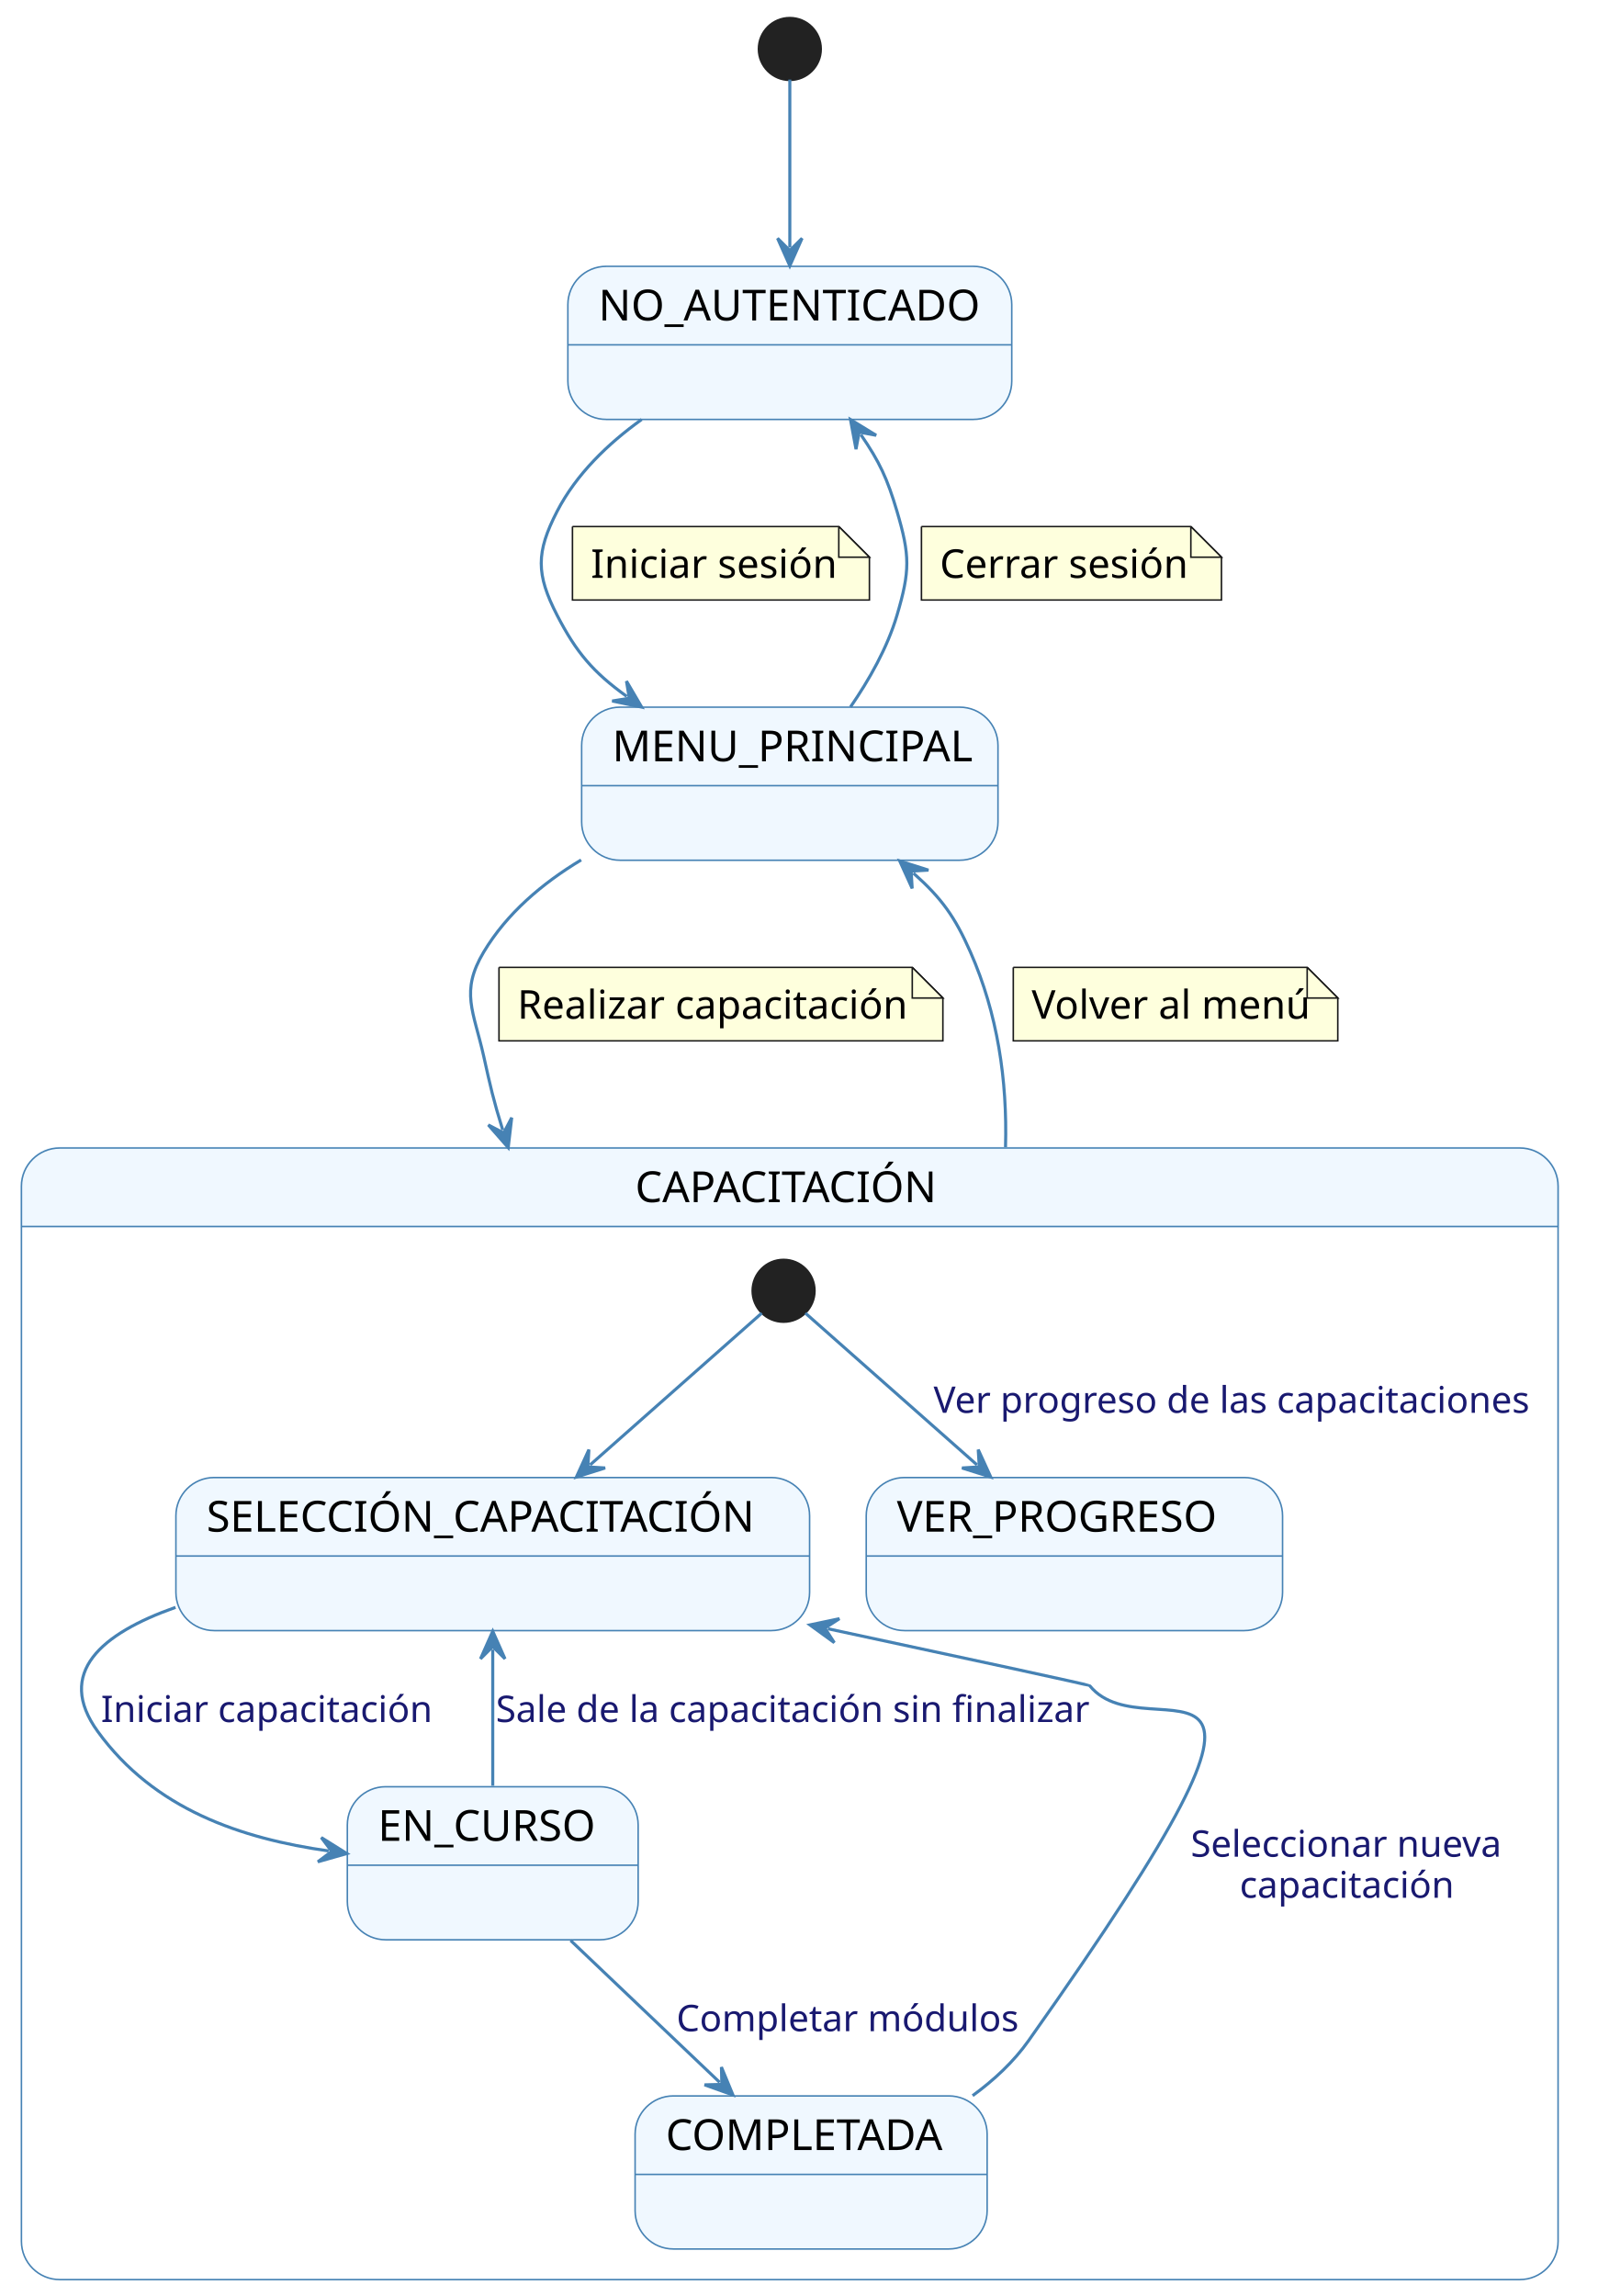
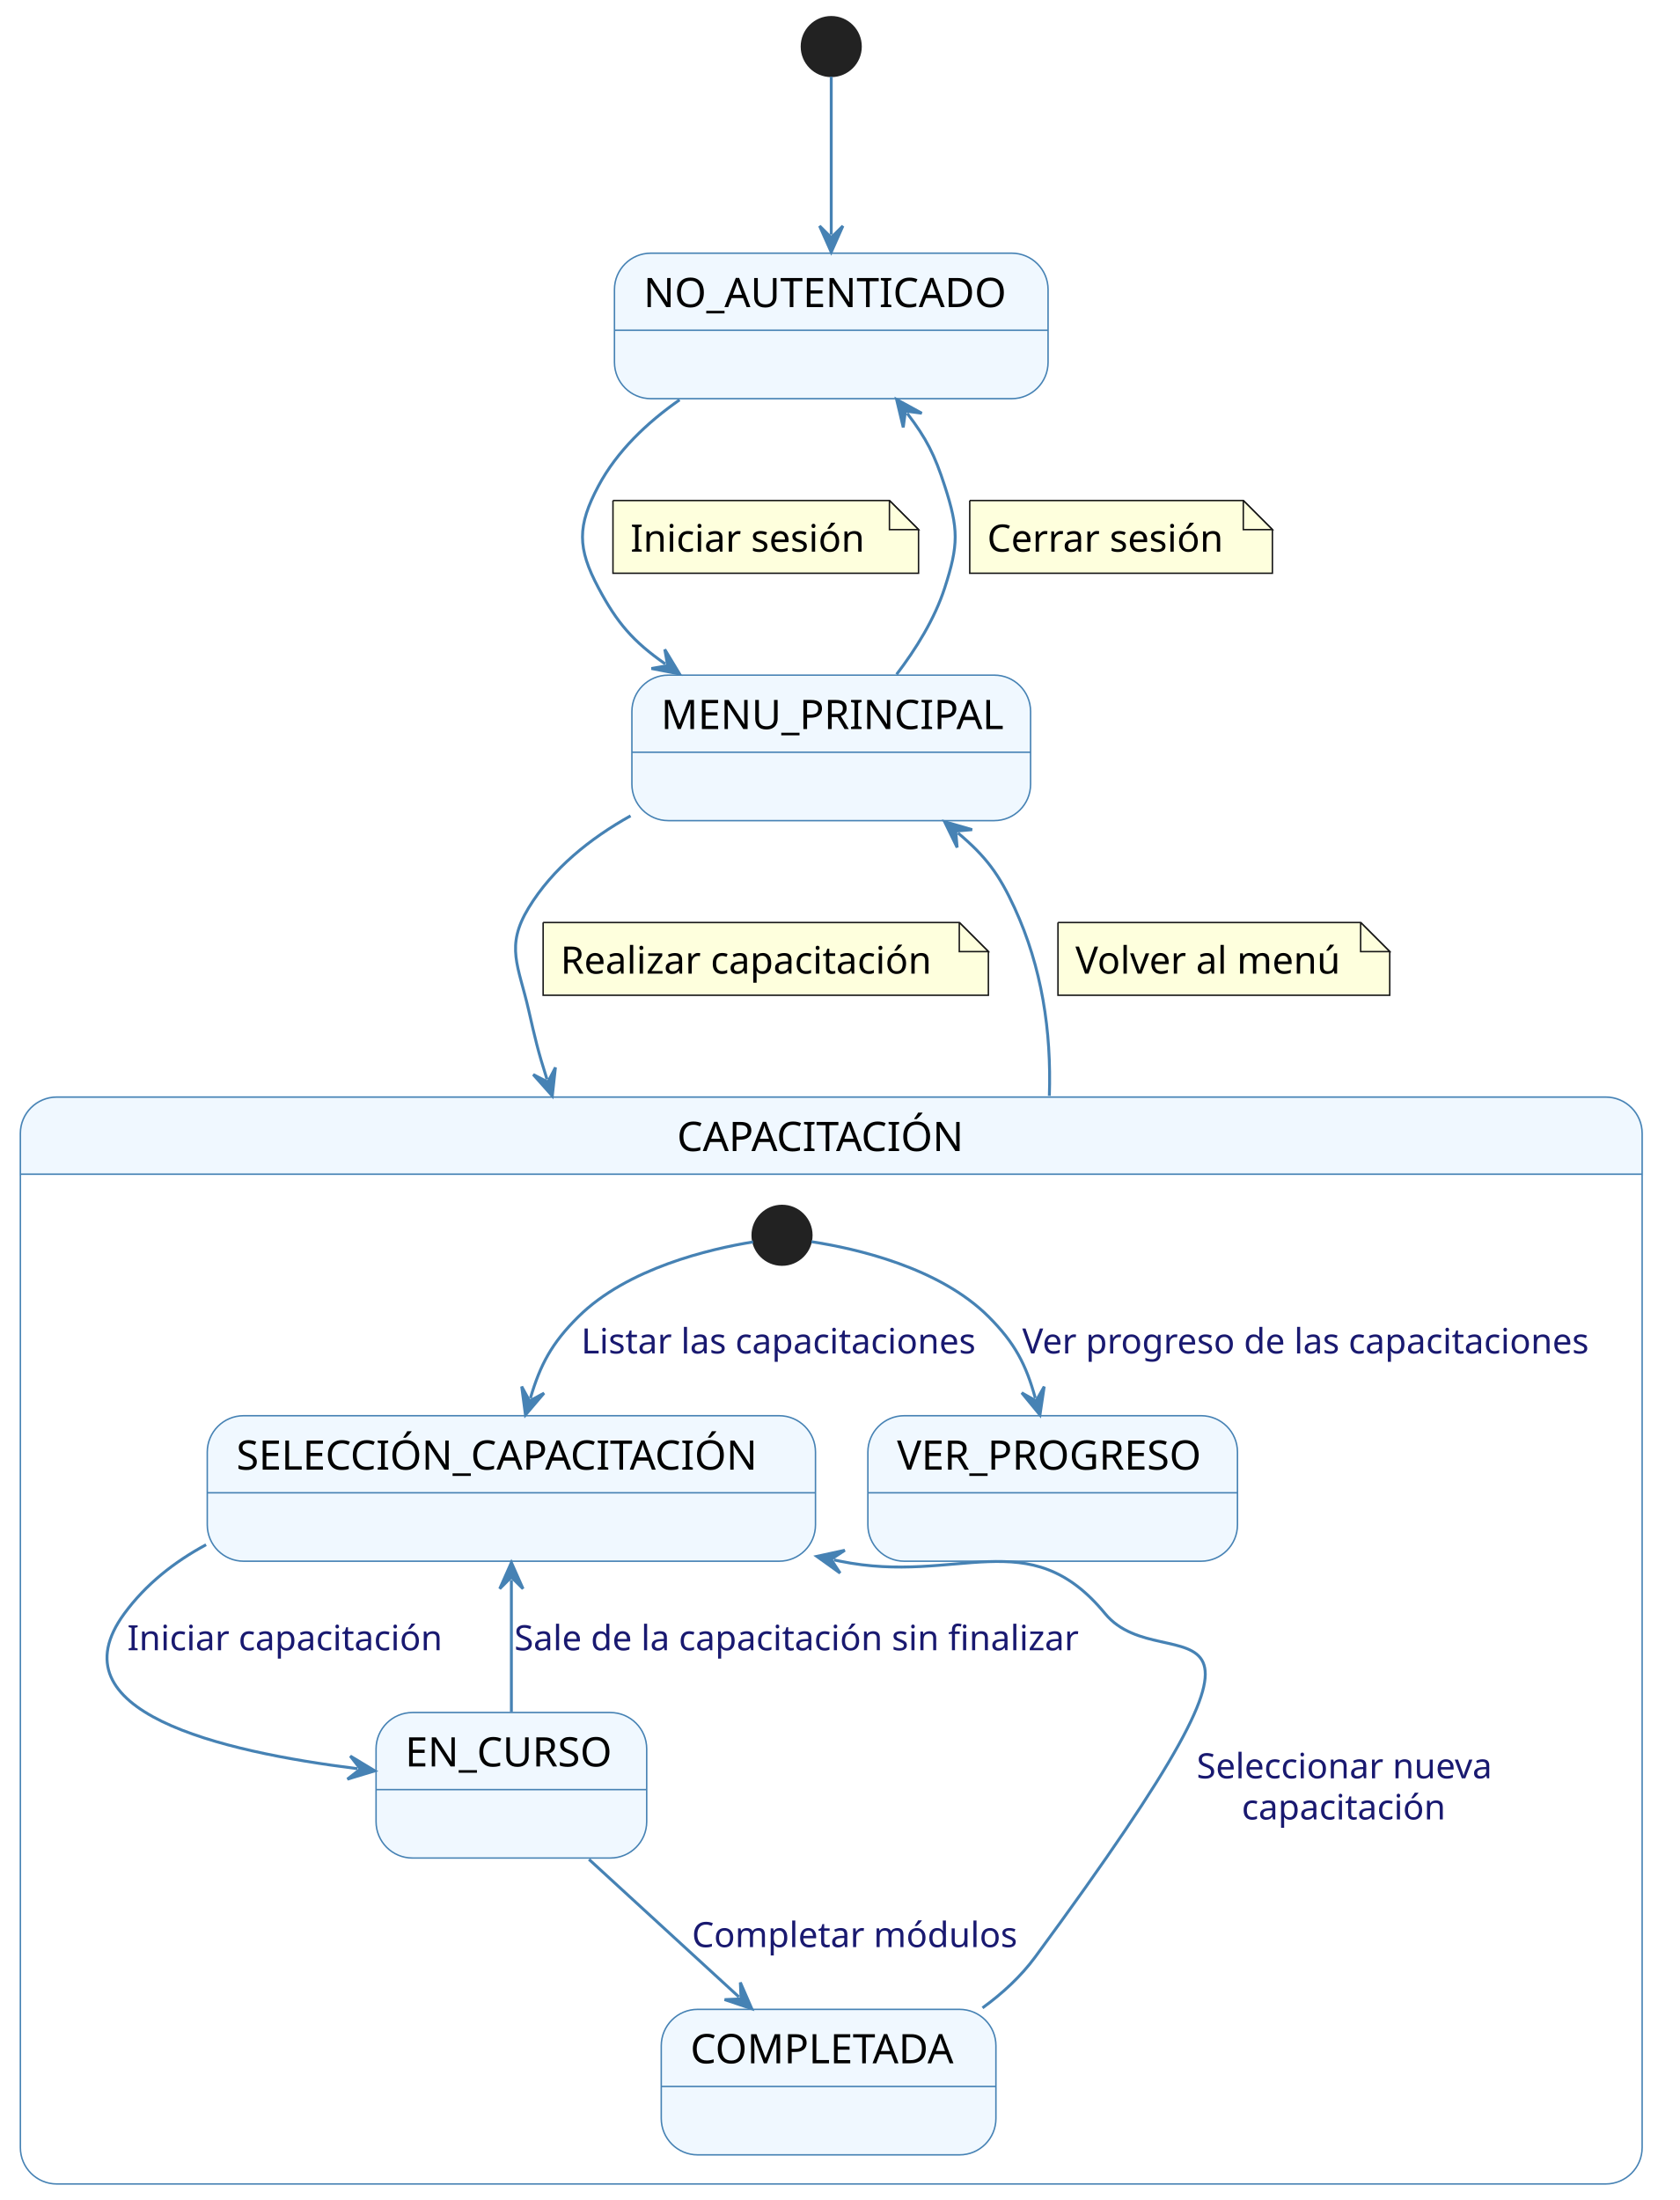
- <svg xmlns="http://www.w3.org/2000/svg" contentStyleType="text/css" height="750px" preserveAspectRatio="none" style="width:522px;height:750px;background:#FFFFFF;" version="1.1" viewBox="0 0 522 750" width="522px" zoomAndPan="magnify">
+ <svg xmlns="http://www.w3.org/2000/svg" contentStyleType="text/css" height="756px" preserveAspectRatio="none" style="width:577px;height:756px;background:#FFFFFF;" version="1.1" viewBox="0 0 577 756" width="577px" zoomAndPan="magnify">
  <defs />
  <g>
    <g id="NoAuth">
-       <rect fill="#F0F8FF" height="50" rx="12.5" ry="12.5" style="stroke:#4682B4;stroke-width:0.5;" width="145" x="185.5" y="87" />
-       <line style="stroke:#4682B4;stroke-width:0.5;" x1="185.5" x2="330.5" y1="112.641" y2="112.641" />
-       <text fill="#000000" font-family="sans-serif" font-size="14" lengthAdjust="spacing" textLength="125" x="195.5" y="104.674">NO_AUTENTICADO</text>
+       <rect fill="#F0F8FF" height="50" rx="12.5" ry="12.5" style="stroke:#4682B4;stroke-width:0.5;" width="149" x="211.14" y="87" />
+       <line style="stroke:#4682B4;stroke-width:0.5;" x1="211.14" x2="360.14" y1="113.488" y2="113.488" />
+       <text fill="#000000" font-family="sans-serif" font-size="14" lengthAdjust="spacing" textLength="129" x="221.14" y="105.535">NO_AUTENTICADO</text>
    </g>
    <g id="Menu">
-       <rect fill="#F0F8FF" height="50" rx="12.5" ry="12.5" style="stroke:#4682B4;stroke-width:0.5;" width="136" x="190" y="231" />
-       <line style="stroke:#4682B4;stroke-width:0.5;" x1="190" x2="326" y1="256.641" y2="256.641" />
-       <text fill="#000000" font-family="sans-serif" font-size="14" lengthAdjust="spacing" textLength="116" x="200" y="248.674">MENU_PRINCIPAL</text>
+       <rect fill="#F0F8FF" height="50" rx="12.5" ry="12.5" style="stroke:#4682B4;stroke-width:0.5;" width="137" x="217.13" y="232" />
+       <line style="stroke:#4682B4;stroke-width:0.5;" x1="217.13" x2="354.13" y1="258.488" y2="258.488" />
+       <text fill="#000000" font-family="sans-serif" font-size="14" lengthAdjust="spacing" textLength="117" x="227.13" y="250.535">MENU_PRINCIPAL</text>
    </g>
-     <path d="M19.5,375 L496.46,375 A12.5,12.5 0 0 1 508.96,387.5 L508.96,400.641 L7,400.641 L7,387.5 A12.5,12.5 0 0 1 19.5,375 " fill="#F0F8FF" style="stroke:#F0F8FF;stroke-width:1.0;" />
-     <rect fill="none" height="369.641" rx="12.5" ry="12.5" style="stroke:#4682B4;stroke-width:0.5;" width="501.96" x="7" y="375" />
-     <line style="stroke:#4682B4;stroke-width:0.5;" x1="7" x2="508.96" y1="400.641" y2="400.641" />
-     <text fill="#000000" font-family="sans-serif" font-size="14" lengthAdjust="spacing" textLength="101" x="207.48" y="392.674">CAPACITACIÓN</text>
+     <path d="M19.5,377 L551.77,377 A12.5,12.5 0 0 1 564.27,389.5 L564.27,403.488 L7,403.488 L7,389.5 A12.5,12.5 0 0 1 19.5,377 " fill="#F0F8FF" style="stroke:#F0F8FF;stroke-width:1.0;" />
+     <rect fill="none" height="373.488" rx="12.5" ry="12.5" style="stroke:#4682B4;stroke-width:0.5;" width="557.27" x="7" y="377" />
+     <line style="stroke:#4682B4;stroke-width:0.5;" x1="7" x2="564.27" y1="403.488" y2="403.488" />
+     <text fill="#000000" font-family="sans-serif" font-size="14" lengthAdjust="spacing" textLength="106" x="232.635" y="395.535">CAPACITACIÓN</text>
    <g id="Capacitacion.SeleccionCap">
-       <rect fill="#F0F8FF" height="50" rx="12.5" ry="12.5" style="stroke:#4682B4;stroke-width:0.5;" width="207" x="57.46" y="482.641" />
-       <line style="stroke:#4682B4;stroke-width:0.5;" x1="57.46" x2="264.46" y1="508.281" y2="508.281" />
-       <text fill="#000000" font-family="sans-serif" font-size="14" lengthAdjust="spacing" textLength="187" x="67.46" y="500.315">SELECCIÓN_CAPACITACIÓN</text>
+       <rect fill="#F0F8FF" height="50" rx="12.5" ry="12.5" style="stroke:#4682B4;stroke-width:0.5;" width="209" x="71.22" y="486.488" />
+       <line style="stroke:#4682B4;stroke-width:0.5;" x1="71.22" x2="280.22" y1="512.977" y2="512.977" />
+       <text fill="#000000" font-family="sans-serif" font-size="14" lengthAdjust="spacing" textLength="189" x="81.22" y="505.023">SELECCIÓN_CAPACITACIÓN</text>
    </g>
    <g id="Capacitacion.EnCurso">
-       <rect fill="#F0F8FF" height="50" rx="12.5" ry="12.5" style="stroke:#4682B4;stroke-width:0.5;" width="95" x="113.46" y="583.641" />
-       <line style="stroke:#4682B4;stroke-width:0.5;" x1="113.46" x2="208.46" y1="609.281" y2="609.281" />
-       <text fill="#000000" font-family="sans-serif" font-size="14" lengthAdjust="spacing" textLength="75" x="123.46" y="601.314">EN_CURSO</text>
+       <rect fill="#F0F8FF" height="50" rx="12.5" ry="12.5" style="stroke:#4682B4;stroke-width:0.5;" width="93" x="129.22" y="588.488" />
+       <line style="stroke:#4682B4;stroke-width:0.5;" x1="129.22" x2="222.22" y1="614.977" y2="614.977" />
+       <text fill="#000000" font-family="sans-serif" font-size="14" lengthAdjust="spacing" textLength="73" x="139.22" y="607.023">EN_CURSO</text>
    </g>
    <g id="Capacitacion.Completada">
-       <rect fill="#F0F8FF" height="50" rx="12.5" ry="12.5" style="stroke:#4682B4;stroke-width:0.5;" width="115" x="207.46" y="684.641" />
-       <line style="stroke:#4682B4;stroke-width:0.5;" x1="207.46" x2="322.46" y1="710.281" y2="710.281" />
-       <text fill="#000000" font-family="sans-serif" font-size="14" lengthAdjust="spacing" textLength="95" x="217.46" y="702.314">COMPLETADA</text>
+       <rect fill="#F0F8FF" height="50" rx="12.5" ry="12.5" style="stroke:#4682B4;stroke-width:0.5;" width="115" x="227.22" y="690.488" />
+       <line style="stroke:#4682B4;stroke-width:0.5;" x1="227.22" x2="342.22" y1="716.977" y2="716.977" />
+       <text fill="#000000" font-family="sans-serif" font-size="14" lengthAdjust="spacing" textLength="95" x="237.22" y="709.023">COMPLETADA</text>
    </g>
    <g id="Capacitacion.VerProg">
-       <rect fill="#F0F8FF" height="50" rx="12.5" ry="12.5" style="stroke:#4682B4;stroke-width:0.5;" width="136" x="282.96" y="482.641" />
-       <line style="stroke:#4682B4;stroke-width:0.5;" x1="282.96" x2="418.96" y1="508.281" y2="508.281" />
-       <text fill="#000000" font-family="sans-serif" font-size="14" lengthAdjust="spacing" textLength="116" x="292.96" y="500.315">VER_PROGRESO</text>
+       <rect fill="#F0F8FF" height="50" rx="12.5" ry="12.5" style="stroke:#4682B4;stroke-width:0.5;" width="127" x="298.22" y="486.488" />
+       <line style="stroke:#4682B4;stroke-width:0.5;" x1="298.22" x2="425.22" y1="512.977" y2="512.977" />
+       <text fill="#000000" font-family="sans-serif" font-size="14" lengthAdjust="spacing" textLength="107" x="308.22" y="505.023">VER_PROGRESO</text>
    </g>
-     <ellipse cx="255.96" cy="421.641" fill="#222222" rx="10" ry="10" style="stroke:#222222;stroke-width:1.0;" />
+     <ellipse cx="268.72" cy="424.488" fill="#222222" rx="10" ry="10" style="stroke:#222222;stroke-width:1.0;" />
    <g id="link_*start*Capacitacion_SeleccionCap">
-       <path d="M248.82,428.951 C236.13,440.171 213.545,460.147 192.775,478.507 " fill="none" id="*start*Capacitacion-to-SeleccionCap" style="stroke:#4682B4;stroke-width:1.0;" />
-       <polygon fill="#4682B4" points="188.28,482.481,197.672,479.517,192.026,479.169,192.374,473.523,188.28,482.481" style="stroke:#4682B4;stroke-width:1.0;" />
+       <path d="M258.78,426.768 C243.84,429.198 215.56,435.808 198.72,452.488 C189.56,461.558 185.647,468.973 182.256,480.473 " fill="none" id="*start*Capacitacion-to-SeleccionCap" style="stroke:#4682B4;stroke-width:1.0;" />
+       <polygon fill="#4682B4" points="180.56,486.228,186.942,478.727,181.974,481.432,179.268,476.464,180.56,486.228" style="stroke:#4682B4;stroke-width:1.0;" />
+       <text fill="#191970" font-family="sans-serif" font-size="12" lengthAdjust="spacing" textLength="139" x="199.72" y="465.09">Listar las capacitaciones</text>
    </g>
    <g id="link_*start*Capacitacion_VerProg">
-       <path d="M263.1,428.951 C275.79,440.171 298.375,460.147 319.145,478.507 " fill="none" id="*start*Capacitacion-to-VerProg" style="stroke:#4682B4;stroke-width:1.0;" />
-       <polygon fill="#4682B4" points="323.64,482.481,319.546,473.523,319.894,479.169,314.248,479.517,323.64,482.481" style="stroke:#4682B4;stroke-width:1.0;" />
-       <text fill="#191970" font-family="sans-serif" font-size="12" lengthAdjust="spacing" textLength="194" x="304.96" y="461.504">Ver progreso de las capacitaciones</text>
+       <path d="M278.84,426.698 C294.03,429.028 322.76,435.508 339.72,452.488 C348.78,461.558 352.571,468.945 355.751,480.445 " fill="none" id="*start*Capacitacion-to-VerProg" style="stroke:#4682B4;stroke-width:1.0;" />
+       <polygon fill="#4682B4" points="357.35,486.228,358.807,476.488,356.017,481.409,351.096,478.62,357.35,486.228" style="stroke:#4682B4;stroke-width:1.0;" />
+       <text fill="#191970" font-family="sans-serif" font-size="12" lengthAdjust="spacing" textLength="203" x="351.27" y="465.09">Ver progreso de las capacitaciones</text>
    </g>
    <g id="link_SeleccionCap_EnCurso">
-       <path d="M57.34,525.051 C33.15,533.581 18,546.421 31.96,565.641 C50.43,591.081 78.78,600.567 107.36,604.627 " fill="none" id="SeleccionCap-to-EnCurso" style="stroke:#4682B4;stroke-width:1.0;" />
-       <polygon fill="#4682B4" points="113.3,605.471,104.952,600.245,108.35,604.767,103.827,608.165,113.3,605.471" style="stroke:#4682B4;stroke-width:1.0;" />
-       <text fill="#191970" font-family="sans-serif" font-size="12" lengthAdjust="spacing" textLength="105" x="32.96" y="562.504">Iniciar capacitación</text>
+       <path d="M70.81,530.818 C59.88,536.718 50.09,544.428 42.72,554.488 C18,588.218 75.306,601.844 122.846,607.784 " fill="none" id="SeleccionCap-to-EnCurso" style="stroke:#4682B4;stroke-width:1.0;" />
+       <polygon fill="#4682B4" points="128.8,608.528,120.365,603.443,123.839,607.908,119.374,611.382,128.8,608.528" style="stroke:#4682B4;stroke-width:1.0;" />
+       <text fill="#191970" font-family="sans-serif" font-size="12" lengthAdjust="spacing" textLength="109" x="43.72" y="567.09">Iniciar capacitación</text>
    </g>
    <g id="link_EnCurso_Completada">
-       <path d="M186.4,633.861 C202.52,649.201 218.934,664.834 235.074,680.194 " fill="none" id="EnCurso-to-Completada" style="stroke:#4682B4;stroke-width:1.0;" />
-       <polygon fill="#4682B4" points="239.42,684.331,235.658,675.229,235.798,680.884,230.143,681.024,239.42,684.331" style="stroke:#4682B4;stroke-width:1.0;" />
-       <text fill="#191970" font-family="sans-serif" font-size="12" lengthAdjust="spacing" textLength="110" x="220.96" y="663.504">Completar módulos</text>
+       <path d="M202.39,638.948 C219.4,654.558 236.949,670.662 253.909,686.222 " fill="none" id="EnCurso-to-Completada" style="stroke:#4682B4;stroke-width:1.0;" />
+       <polygon fill="#4682B4" points="258.33,690.278,254.402,681.246,254.646,686.898,248.994,687.141,258.33,690.278" style="stroke:#4682B4;stroke-width:1.0;" />
+       <text fill="#191970" font-family="sans-serif" font-size="12" lengthAdjust="spacing" textLength="113" x="237.75" y="669.09">Completar módulos</text>
    </g>
    <g id="link_EnCurso_SeleccionCap">
-       <path d="M160.96,583.331 C160.96,567.971 160.96,554.201 160.96,538.861 " fill="none" id="EnCurso-to-SeleccionCap" style="stroke:#4682B4;stroke-width:1.0;" />
-       <polygon fill="#4682B4" points="160.96,532.861,156.96,541.861,160.96,537.861,164.96,541.861,160.96,532.861" style="stroke:#4682B4;stroke-width:1.0;" />
-       <text fill="#191970" font-family="sans-serif" font-size="12" lengthAdjust="spacing" textLength="192" x="161.96" y="562.504">Sale de la capacitación sin finalizar</text>
+       <path d="M175.72,588.278 C175.72,572.718 175.72,558.558 175.72,542.948 " fill="none" id="EnCurso-to-SeleccionCap" style="stroke:#4682B4;stroke-width:1.0;" />
+       <polygon fill="#4682B4" points="175.72,536.948,171.72,545.948,175.72,541.948,179.72,545.948,175.72,536.948" style="stroke:#4682B4;stroke-width:1.0;" />
+       <text fill="#191970" font-family="sans-serif" font-size="12" lengthAdjust="spacing" textLength="201" x="176.72" y="567.09">Sale de la capacitación sin finalizar</text>
    </g>
    <g id="link_Completada_SeleccionCap">
-       <path d="M317.71,684.561 C324.67,679.481 331.08,673.541 335.96,666.641 C439.91,519.811 375.18,574.441 355.96,550.641 C355.75,550.381 316.957,542.008 270.437,532.038 " fill="none" id="Completada-to-SeleccionCap" style="stroke:#4682B4;stroke-width:1.0;" />
-       <polygon fill="#4682B4" points="264.57,530.781,272.532,536.578,269.459,531.828,274.208,528.755,264.57,530.781" style="stroke:#4682B4;stroke-width:1.0;" />
-       <text fill="#191970" font-family="sans-serif" font-size="12" lengthAdjust="spacing" textLength="101" x="388.96" y="606.504">Seleccionar nueva</text>
-       <text fill="#191970" font-family="sans-serif" font-size="12" lengthAdjust="spacing" textLength="69" x="404.96" y="619.91">capacitación</text>
+       <path d="M337.61,689.988 C344.47,684.998 350.8,679.178 355.72,672.488 C456.92,534.808 400.31,579.548 379.72,554.488 C353.55,522.628 329.11,544.768 288.72,536.488 C286.07,535.948 289.256,536.602 286.546,536.043 " fill="none" id="Completada-to-SeleccionCap" style="stroke:#4682B4;stroke-width:1.0;" />
+       <polygon fill="#4682B4" points="280.67,534.828,288.674,540.567,285.567,535.84,290.293,532.732,280.67,534.828" style="stroke:#4682B4;stroke-width:1.0;" />
+       <text fill="#191970" font-family="sans-serif" font-size="12" lengthAdjust="spacing" textLength="102" x="411.19" y="611.09">Seleccionar nueva</text>
+       <text fill="#191970" font-family="sans-serif" font-size="12" lengthAdjust="spacing" textLength="71" x="426.69" y="625.223">capacitación</text>
    </g>
-     <ellipse cx="258" cy="16" fill="#222222" rx="10" ry="10" style="stroke:#222222;stroke-width:1.0;" />
+     <ellipse cx="285.63" cy="16" fill="#222222" rx="10" ry="10" style="stroke:#222222;stroke-width:1.0;" />
    <g id="link_*start*_NoAuth">
-       <path d="M258,26.01 C258,39.89 258,60.97 258,80.84 " fill="none" id="*start*-to-NoAuth" style="stroke:#4682B4;stroke-width:1.0;" />
-       <polygon fill="#4682B4" points="258,86.84,262,77.84,258,81.84,254,77.84,258,86.84" style="stroke:#4682B4;stroke-width:1.0;" />
+       <path d="M285.63,26.36 C285.63,40.29 285.63,60.96 285.63,80.65 " fill="none" id="*start*-to-NoAuth" style="stroke:#4682B4;stroke-width:1.0;" />
+       <polygon fill="#4682B4" points="285.63,86.65,289.63,77.65,285.63,81.65,281.63,77.65,285.63,86.65" style="stroke:#4682B4;stroke-width:1.0;" />
    </g>
    <g id="link_NoAuth_Menu">
-       <path d="M209.62,137.01 C198.56,144.95 188.24,154.92 182,167 C175.07,180.43 175.07,187.57 182,201 C188.24,213.08 193.686,219.551 204.746,227.491 " fill="none" id="NoAuth-to-Menu" style="stroke:#4682B4;stroke-width:1.0;" />
-       <polygon fill="#4682B4" points="209.62,230.99,204.642,222.492,205.558,228.074,199.976,228.991,209.62,230.99" style="stroke:#4682B4;stroke-width:1.0;" />
-       <path d="M187,172 L187,196 L284,196 L284,182 L274,172 L187,172 " fill="#FEFFDD" style="stroke:#181818;stroke-width:0.5;" />
-       <path d="M274,172 L274,182 L284,182 L274,172 " fill="#FEFFDD" style="stroke:#181818;stroke-width:0.5;" />
-       <text fill="#000000" font-family="sans-serif" font-size="13" lengthAdjust="spacing" textLength="76" x="193" y="188.769">Iniciar sesión</text>
+       <path d="M233.52,137.4 C222.35,145.21 212.01,155.02 205.63,167 C198.33,180.74 198.33,188.27 205.63,202 C212.01,213.99 217.433,220.352 228.603,228.162 " fill="none" id="NoAuth-to-Menu" style="stroke:#4682B4;stroke-width:1.0;" />
+       <polygon fill="#4682B4" points="233.52,231.6,228.436,223.165,229.422,228.735,223.852,229.721,233.52,231.6" style="stroke:#4682B4;stroke-width:1.0;" />
+       <path d="M210.63,172 L210.63,197 L315.63,197 L315.63,182 L305.63,172 L210.63,172 " fill="#FEFFDD" style="stroke:#181818;stroke-width:0.5;" />
+       <path d="M305.63,172 L305.63,182 L315.63,182 L305.63,172 " fill="#FEFFDD" style="stroke:#181818;stroke-width:0.5;" />
+       <text fill="#000000" font-family="sans-serif" font-size="13" lengthAdjust="spacing" textLength="84" x="216.63" y="189.568">Iniciar sesión</text>
    </g>
    <g id="link_Menu_NoAuth">
-       <path d="M277.81,230.95 C283.92,222.08 289.86,211.61 293,201 C297.29,186.51 297.29,181.49 293,167 C289.86,156.39 287.324,150.861 281.214,141.991 " fill="none" id="Menu-to-NoAuth" style="stroke:#4682B4;stroke-width:1.0;" />
-       <polygon fill="#4682B4" points="277.81,137.05,279.621,146.731,280.646,141.168,286.21,142.193,277.81,137.05" style="stroke:#4682B4;stroke-width:1.0;" />
-       <path d="M301,172 L301,196 L399,196 L399,182 L389,172 L301,172 " fill="#FEFFDD" style="stroke:#181818;stroke-width:0.5;" />
-       <path d="M389,172 L389,182 L399,182 L389,172 " fill="#FEFFDD" style="stroke:#181818;stroke-width:0.5;" />
-       <text fill="#000000" font-family="sans-serif" font-size="13" lengthAdjust="spacing" textLength="77" x="307" y="188.769">Cerrar sesión</text>
+       <path d="M308.09,231.74 C314.75,223.01 321.18,212.68 324.63,202 C329.42,187.2 329.42,181.8 324.63,167 C321.18,156.33 318.392,150.758 311.732,142.038 " fill="none" id="Menu-to-NoAuth" style="stroke:#4682B4;stroke-width:1.0;" />
+       <polygon fill="#4682B4" points="308.09,137.27,310.374,146.85,311.125,141.244,316.732,141.995,308.09,137.27" style="stroke:#4682B4;stroke-width:1.0;" />
+       <path d="M333.22,172 L333.22,197 L437.22,197 L437.22,182 L427.22,172 L333.22,172 " fill="#FEFFDD" style="stroke:#181818;stroke-width:0.5;" />
+       <path d="M427.22,172 L427.22,182 L437.22,182 L427.22,172 " fill="#FEFFDD" style="stroke:#181818;stroke-width:0.5;" />
+       <text fill="#000000" font-family="sans-serif" font-size="13" lengthAdjust="spacing" textLength="83" x="339.22" y="189.568">Cerrar sesión</text>
    </g>
    <g id="link_Menu_Capacitacion">
-       <path d="M189.83,280.91 C177.15,288.53 165.53,298.38 158,311 C150.26,323.98 154.72,330.25 158,345 C160.2,354.91 161.129,359.171 164.228,369.141 " fill="none" id="Menu-to-Capacitacion" style="stroke:#4682B4;stroke-width:1.0;" />
-       <polygon fill="#4682B4" points="166.01,374.87,167.157,365.088,164.525,370.096,159.518,367.464,166.01,374.87" style="stroke:#4682B4;stroke-width:1.0;" />
-       <path d="M163,316 L163,340 L308,340 L308,326 L298,316 L163,316 " fill="#FEFFDD" style="stroke:#181818;stroke-width:0.5;" />
-       <path d="M298,316 L298,326 L308,326 L298,316 " fill="#FEFFDD" style="stroke:#181818;stroke-width:0.5;" />
-       <text fill="#000000" font-family="sans-serif" font-size="13" lengthAdjust="spacing" textLength="124" x="169" y="332.769">Realizar capacitación</text>
+       <path d="M216.67,280.35 C202.75,288.13 189.87,298.44 181.63,312 C173.56,325.3 178.17,331.84 181.63,347 C183.88,356.83 184.806,361.024 187.956,370.894 " fill="none" id="Menu-to-Capacitacion" style="stroke:#4682B4;stroke-width:1.0;" />
+       <polygon fill="#4682B4" points="189.78,376.61,190.854,366.82,188.26,371.847,183.233,369.252,189.78,376.61" style="stroke:#4682B4;stroke-width:1.0;" />
+       <path d="M186.63,317 L186.63,342 L339.63,342 L339.63,327 L329.63,317 L186.63,317 " fill="#FEFFDD" style="stroke:#181818;stroke-width:0.5;" />
+       <path d="M329.63,317 L329.63,327 L339.63,327 L329.63,317 " fill="#FEFFDD" style="stroke:#181818;stroke-width:0.5;" />
+       <text fill="#000000" font-family="sans-serif" font-size="13" lengthAdjust="spacing" textLength="132" x="192.63" y="334.568">Realizar capacitación</text>
    </g>
    <g id="link_Capacitacion_Menu">
-       <path d="M328.46,374.7 C329.07,352.84 325.87,331.15 317,311 C311.96,299.56 307.664,293.476 298.384,285.226 " fill="none" id="Capacitacion-to-Menu" style="stroke:#4682B4;stroke-width:1.0;" />
-       <polygon fill="#4682B4" points="293.9,281.24,297.969,290.209,297.637,284.562,303.284,284.23,293.9,281.24" style="stroke:#4682B4;stroke-width:1.0;" />
-       <path d="M331,316 L331,340 L437,340 L437,326 L427,316 L331,316 " fill="#FEFFDD" style="stroke:#181818;stroke-width:0.5;" />
-       <path d="M427,316 L427,326 L437,326 L427,316 " fill="#FEFFDD" style="stroke:#181818;stroke-width:0.5;" />
-       <text fill="#000000" font-family="sans-serif" font-size="13" lengthAdjust="spacing" textLength="85" x="337" y="332.769">Volver al menú</text>
+       <path d="M360.58,376.57 C361.32,354.38 358.01,332.39 348.63,312 C343.34,300.48 338.831,294.363 329.171,286.233 " fill="none" id="Capacitacion-to-Menu" style="stroke:#4682B4;stroke-width:1.0;" />
+       <polygon fill="#4682B4" points="324.58,282.37,328.89,291.226,328.406,285.59,334.041,285.105,324.58,282.37" style="stroke:#4682B4;stroke-width:1.0;" />
+       <path d="M363.54,317 L363.54,342 L477.54,342 L477.54,327 L467.54,317 L363.54,317 " fill="#FEFFDD" style="stroke:#181818;stroke-width:0.5;" />
+       <path d="M467.54,317 L467.54,327 L477.54,327 L467.54,317 " fill="#FEFFDD" style="stroke:#181818;stroke-width:0.5;" />
+       <text fill="#000000" font-family="sans-serif" font-size="13" lengthAdjust="spacing" textLength="93" x="369.54" y="334.568">Volver al menú</text>
    </g>
  </g>
</svg>
